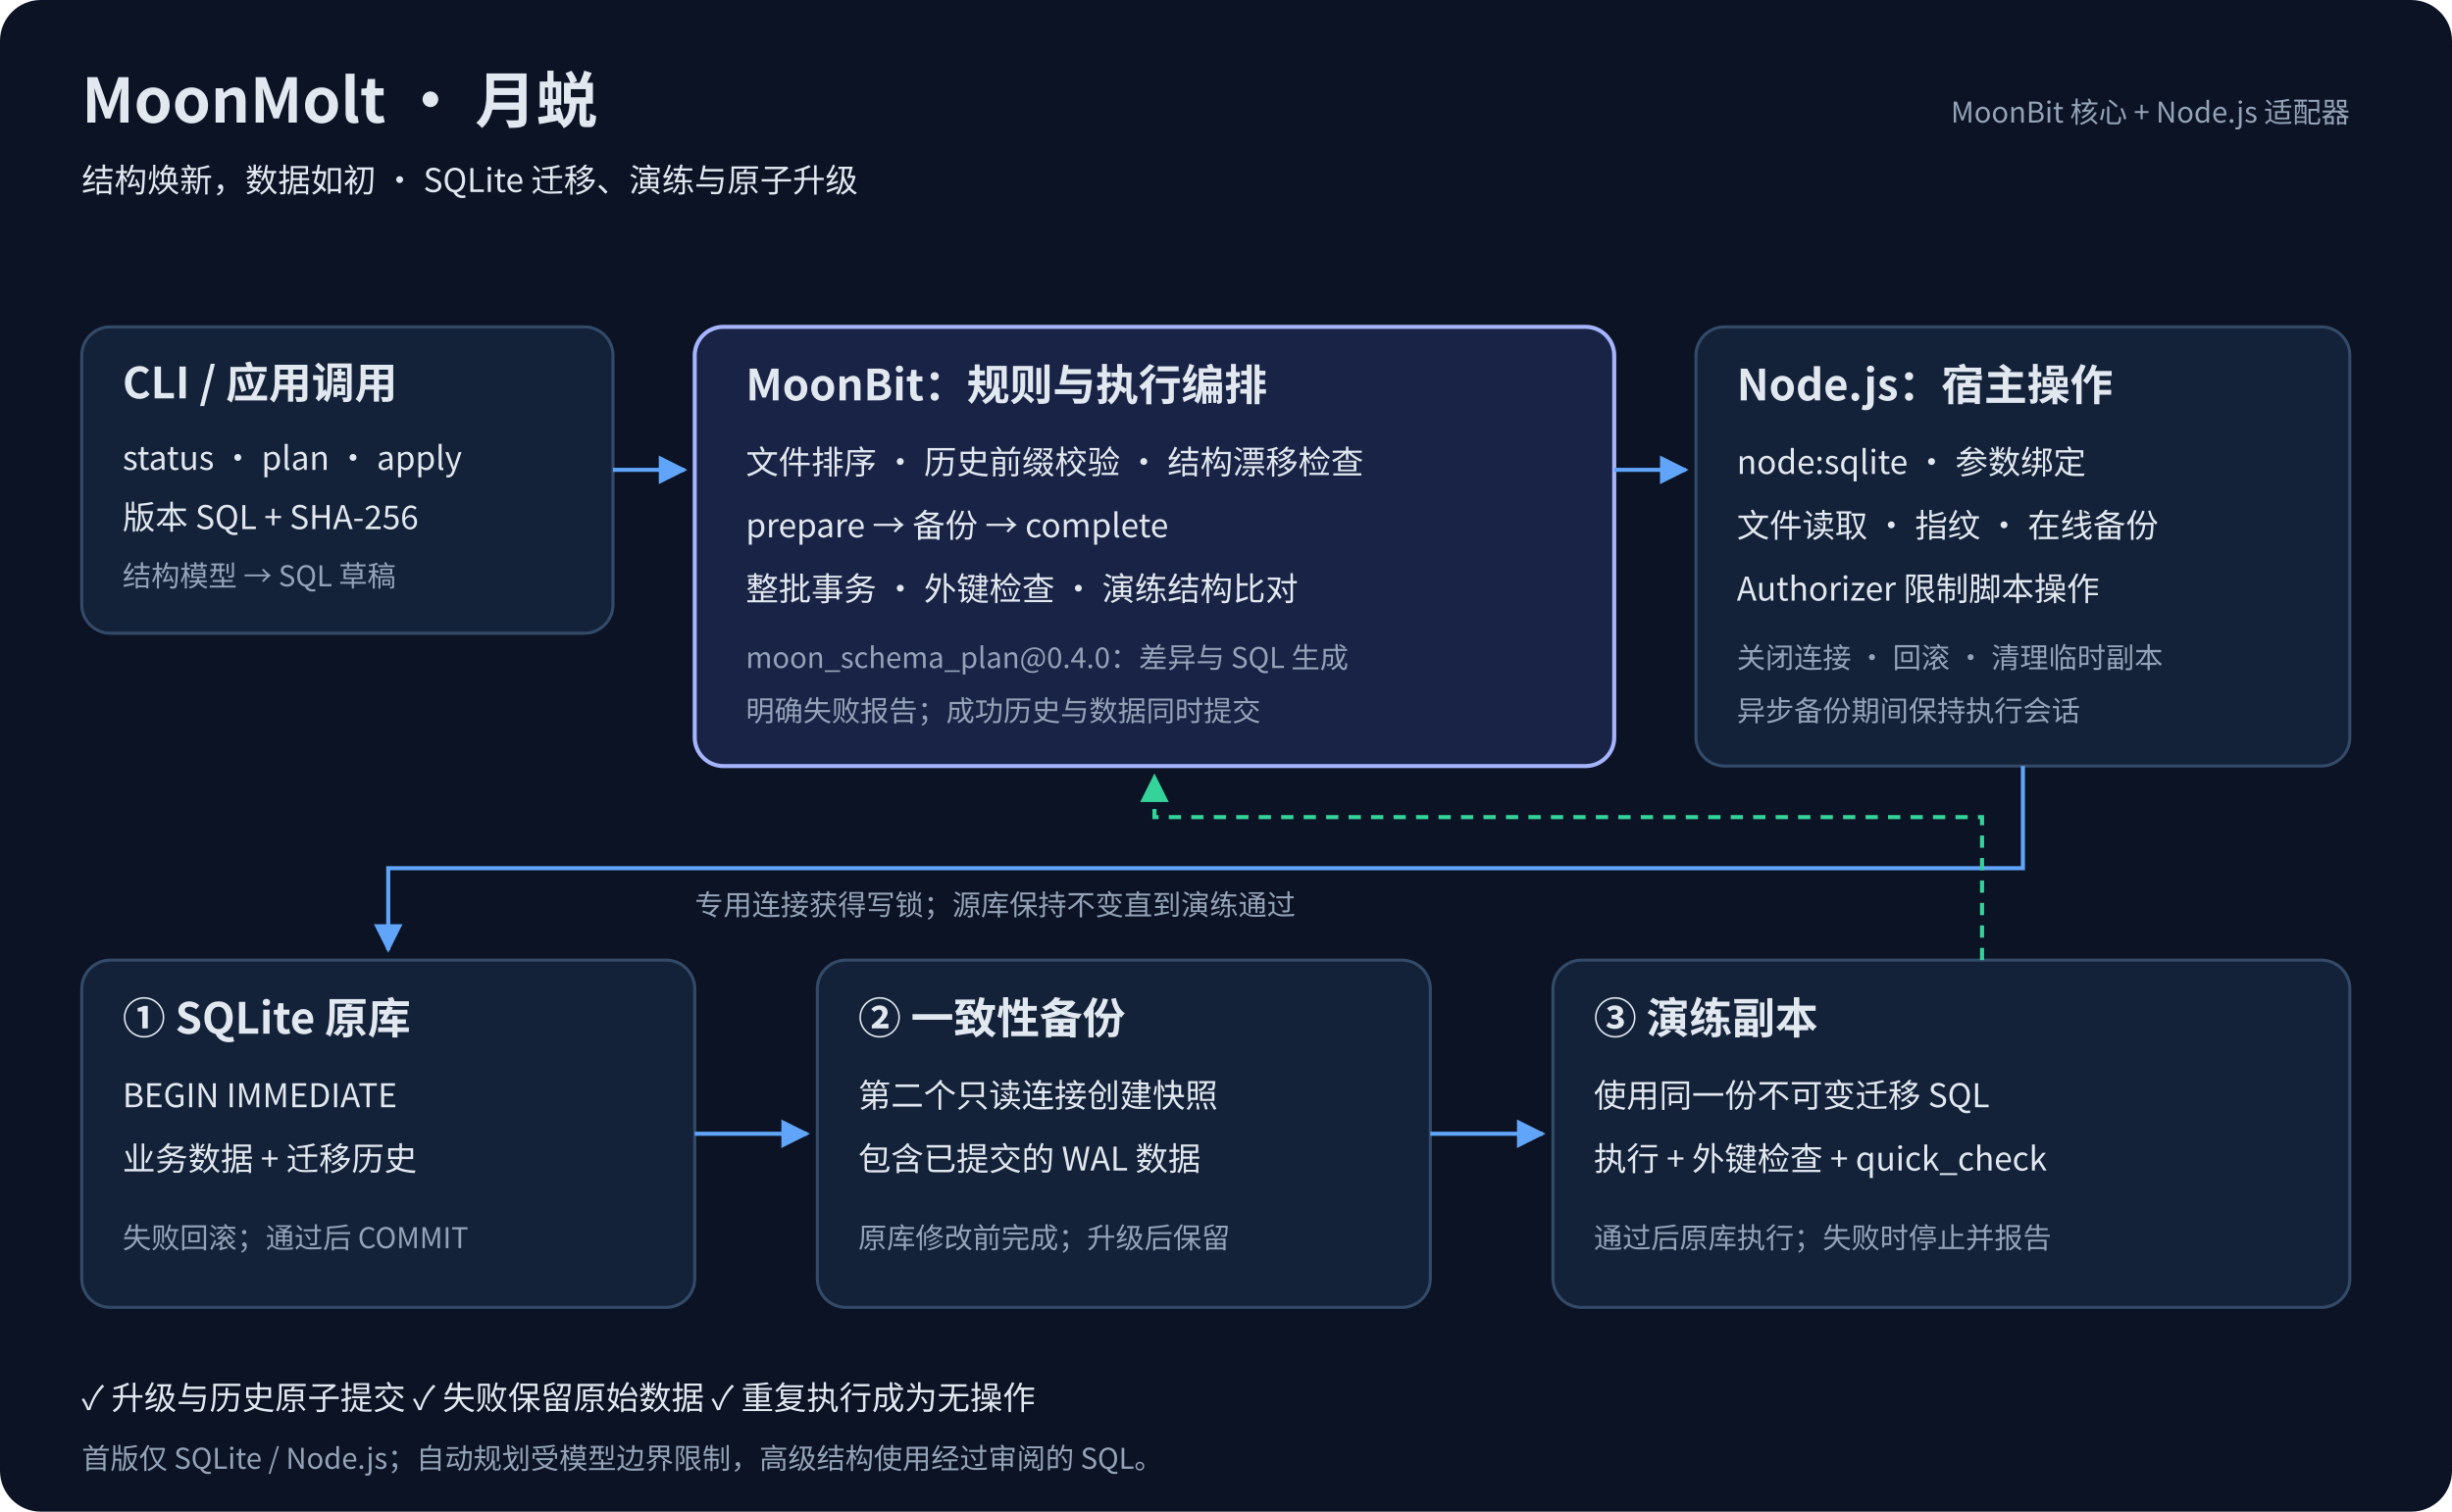
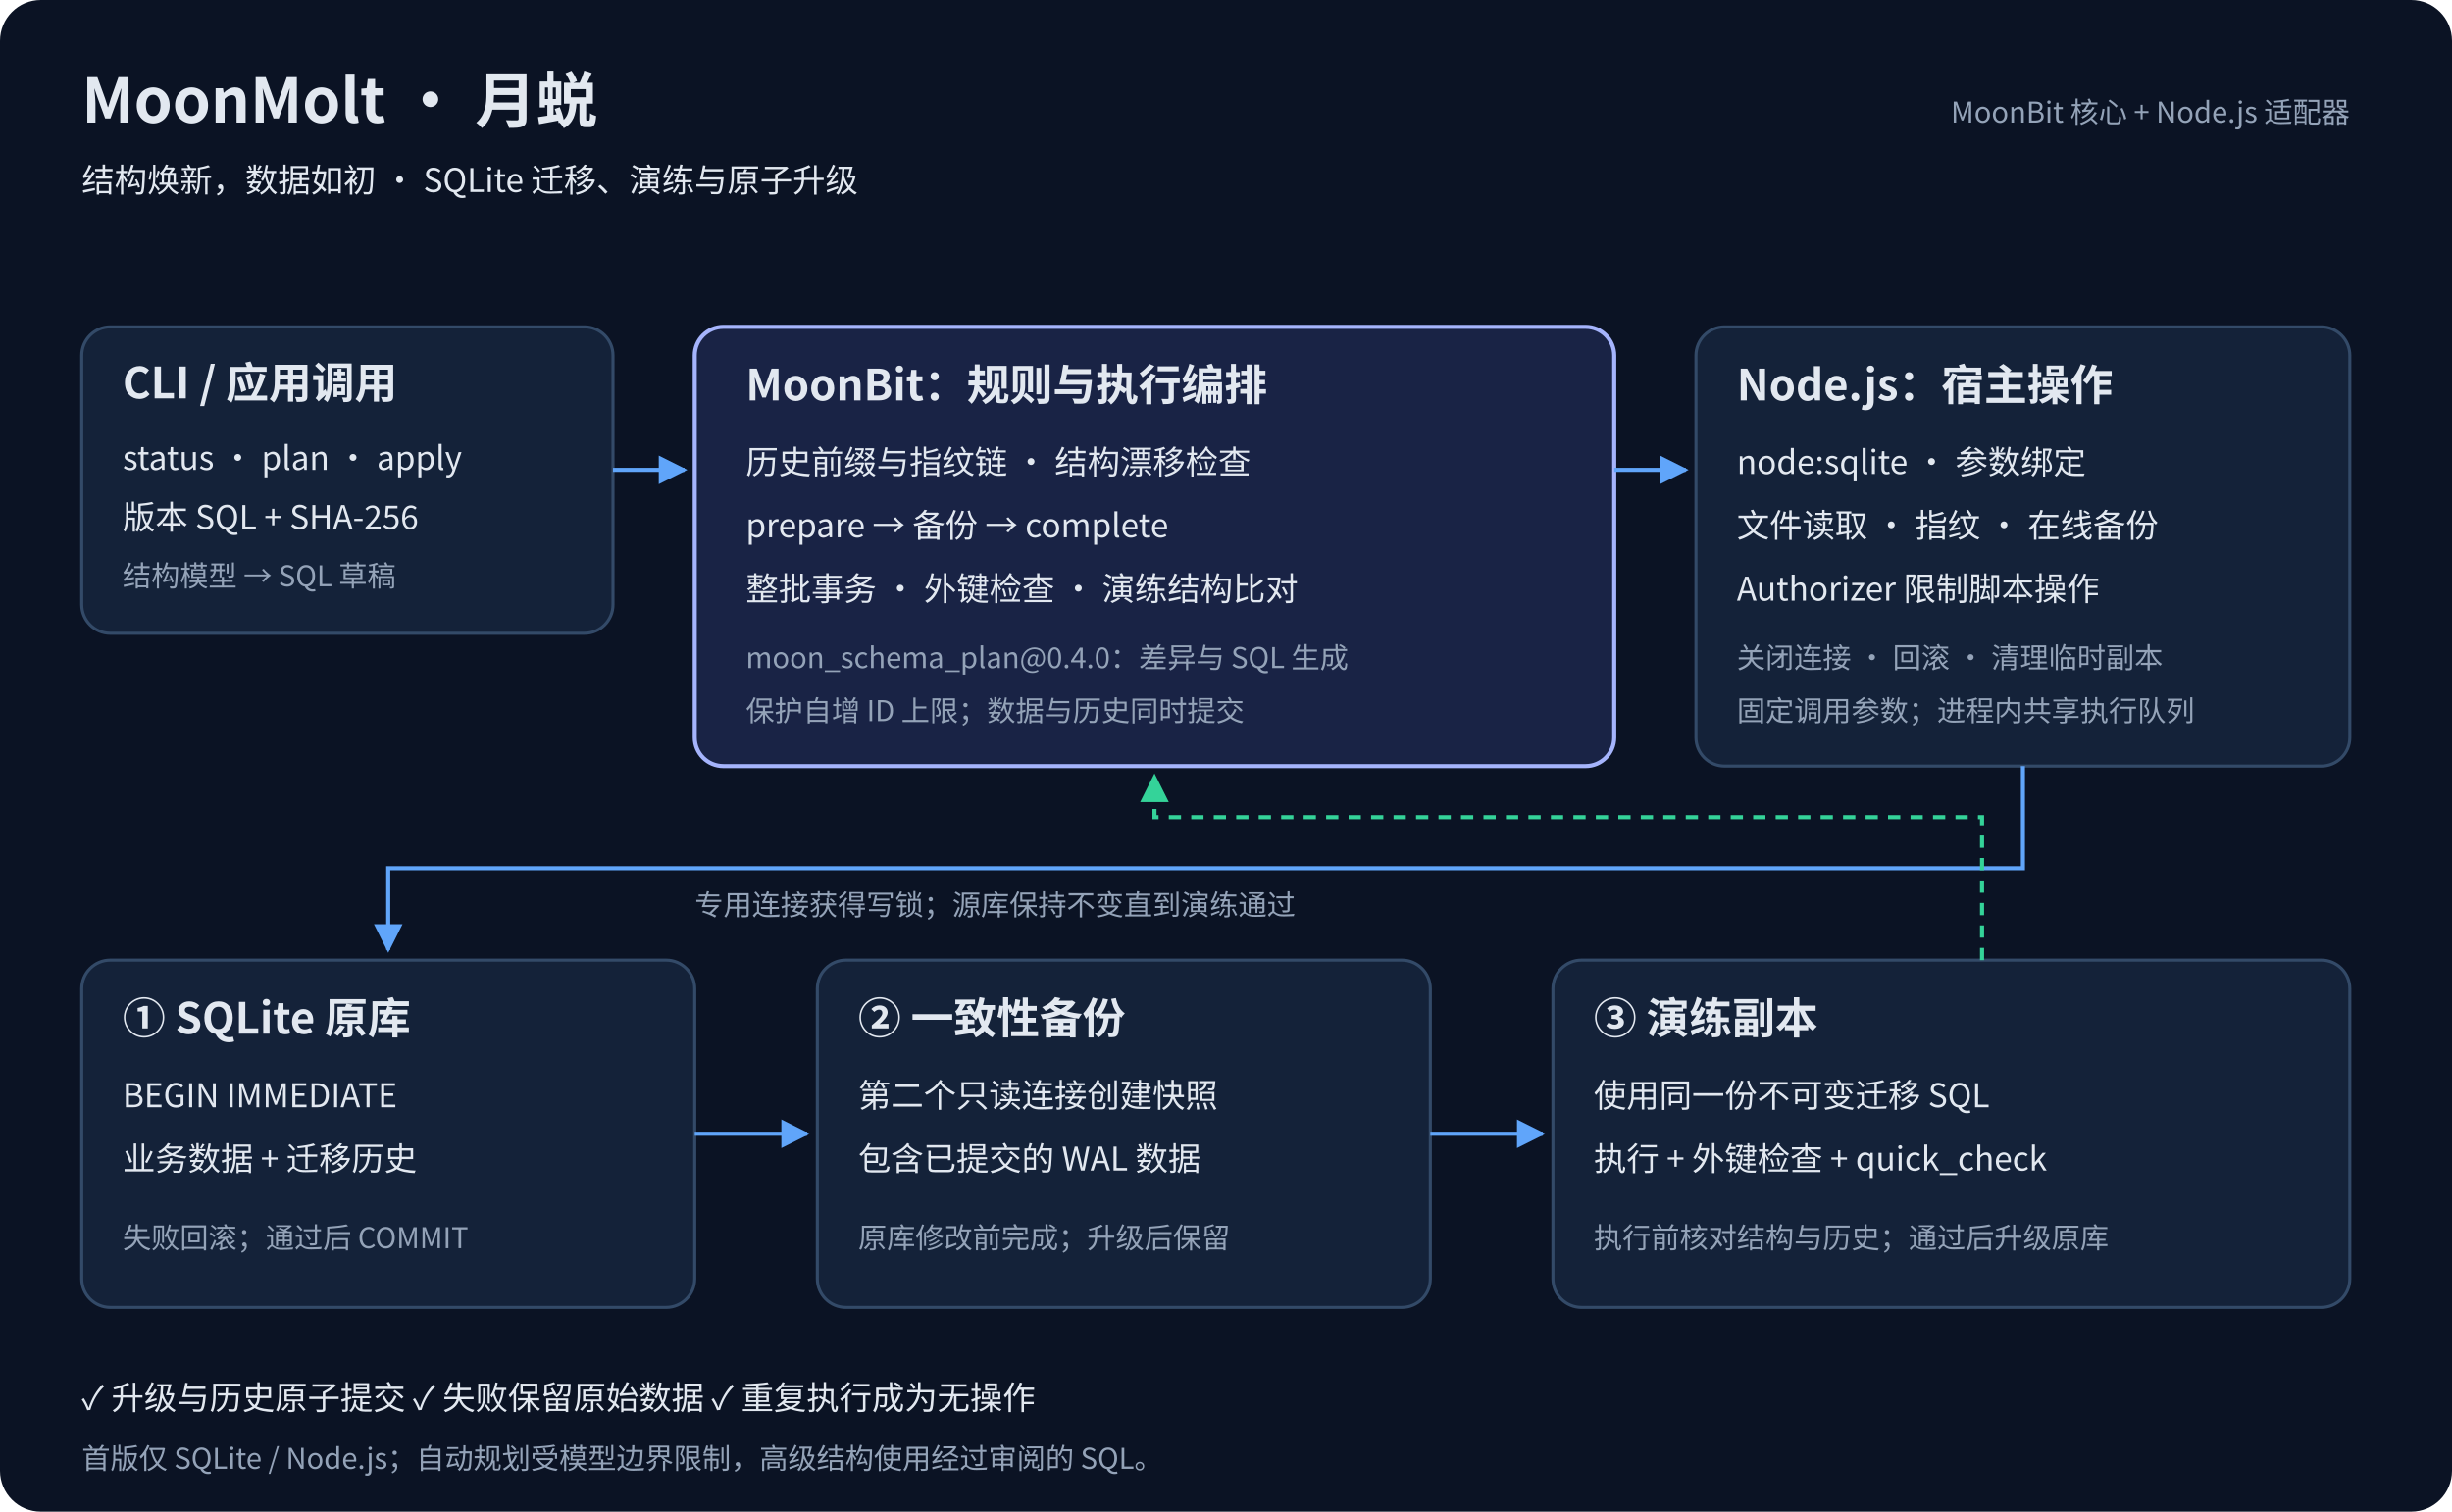
<svg xmlns="http://www.w3.org/2000/svg" width="1200" height="740" viewBox="0 0 1200 740" role="img" aria-labelledby="title desc">
  <defs>
    <marker id="arrow" viewBox="0 0 10 10" refX="9" refY="5" markerWidth="7" markerHeight="7" orient="auto-start-reverse">
      <path d="M0 0L10 5L0 10Z" fill="#60a5fa" />
    </marker>
    <marker id="check" viewBox="0 0 10 10" refX="9" refY="5" markerWidth="7" markerHeight="7" orient="auto">
      <path d="M0 0L10 5L0 10Z" fill="#34d399" />
    </marker>
    <style>
      text{font-family:'Microsoft YaHei','Noto Sans CJK SC',sans-serif;fill:#e2e8f0}
      .title{font-size:30px;font-weight:700}.heading{font-size:21px;font-weight:700}.body{font-size:16px}.small{font-size:14px;fill:#94a3b8}
      .box{fill:#142239;stroke:#334a68;stroke-width:1.5}.core{fill:#192345;stroke:#a5b4fc;stroke-width:2}.line{fill:none;stroke:#60a5fa;stroke-width:2;marker-end:url(#arrow)}
    </style>
  </defs>
  <rect width="1200" height="740" rx="20" fill="#0b1324" />
  <text x="40" y="60" class="title">MoonMolt · 月蜕</text>
  <text x="40" y="94" class="body">结构焕新，数据如初 · SQLite 迁移、演练与原子升级</text>
  <text x="1150" y="60" class="small" text-anchor="end">MoonBit 核心 + Node.js 适配器</text>
  <rect x="40" y="160" width="260" height="150" rx="14" class="box" />
  <text x="60" y="195" class="heading">CLI / 应用调用</text>
  <text x="60" y="230" class="body">status · plan · apply</text>
  <text x="60" y="259" class="body">版本 SQL + SHA-256</text>
  <text x="60" y="287" class="small">结构模型 → SQL 草稿</text>
  <rect x="340" y="160" width="450" height="215" rx="14" class="core" />
  <text x="365" y="196" class="heading">MoonBit：规则与执行编排</text>
-   <text x="365" y="232" class="body">文件排序 · 历史前缀校验 · 结构漂移检查</text>
+   <text x="365" y="232" class="body">历史前缀与指纹链 · 结构漂移检查</text>
  <text x="365" y="263" class="body">prepare → 备份 → complete</text>
  <text x="365" y="294" class="body">整批事务 · 外键检查 · 演练结构比对</text>
  <text x="365" y="327" class="small">moon_schema_plan@0.4.0：差异与 SQL 生成</text>
-   <text x="365" y="353" class="small">明确失败报告；成功历史与数据同时提交</text>
+   <text x="365" y="353" class="small">保护自增 ID 上限；数据与历史同时提交</text>
  <rect x="830" y="160" width="320" height="215" rx="14" class="box" />
  <text x="850" y="196" class="heading">Node.js：宿主操作</text>
  <text x="850" y="232" class="body">node:sqlite · 参数绑定</text>
  <text x="850" y="263" class="body">文件读取 · 指纹 · 在线备份</text>
  <text x="850" y="294" class="body">Authorizer 限制脚本操作</text>
  <text x="850" y="327" class="small">关闭连接 · 回滚 · 清理临时副本</text>
-   <text x="850" y="353" class="small">异步备份期间保持执行会话</text>
+   <text x="850" y="353" class="small">固定调用参数；进程内共享执行队列</text>
  <path d="M300 230H335" class="line" />
  <path d="M790 230H825" class="line" />
  <path d="M990 375V425H190V465" class="line" />
  <text x="340" y="448" class="small">专用连接获得写锁；源库保持不变直到演练通过</text>
  <rect x="40" y="470" width="300" height="170" rx="14" class="box" />
  <text x="60" y="506" class="heading">① SQLite 原库</text>
  <text x="60" y="542" class="body">BEGIN IMMEDIATE</text>
  <text x="60" y="573" class="body">业务数据 + 迁移历史</text>
  <text x="60" y="611" class="small">失败回滚；通过后 COMMIT</text>
  <rect x="400" y="470" width="300" height="170" rx="14" class="box" />
  <text x="420" y="506" class="heading">② 一致性备份</text>
  <text x="420" y="542" class="body">第二个只读连接创建快照</text>
  <text x="420" y="573" class="body">包含已提交的 WAL 数据</text>
  <text x="420" y="611" class="small">原库修改前完成；升级后保留</text>
  <rect x="760" y="470" width="390" height="170" rx="14" class="box" />
  <text x="780" y="506" class="heading">③ 演练副本</text>
  <text x="780" y="542" class="body">使用同一份不可变迁移 SQL</text>
  <text x="780" y="573" class="body">执行 + 外键检查 + quick_check</text>
-   <text x="780" y="611" class="small">通过后原库执行；失败时停止并报告</text>
+   <text x="780" y="611" class="small">执行前核对结构与历史；通过后升级原库</text>
  <path d="M340 555H395" class="line" />
  <path d="M700 555H755" class="line" />
  <path d="M970 470V400H565V380" fill="none" stroke="#34d399" stroke-width="2" stroke-dasharray="6 5" marker-end="url(#check)" />
  <text x="40" y="690" class="body">✓ 升级与历史原子提交     ✓ 失败保留原始数据     ✓ 重复执行成为无操作</text>
  <text x="40" y="719" class="small">首版仅 SQLite / Node.js；自动规划受模型边界限制，高级结构使用经过审阅的 SQL。</text>
</svg>
